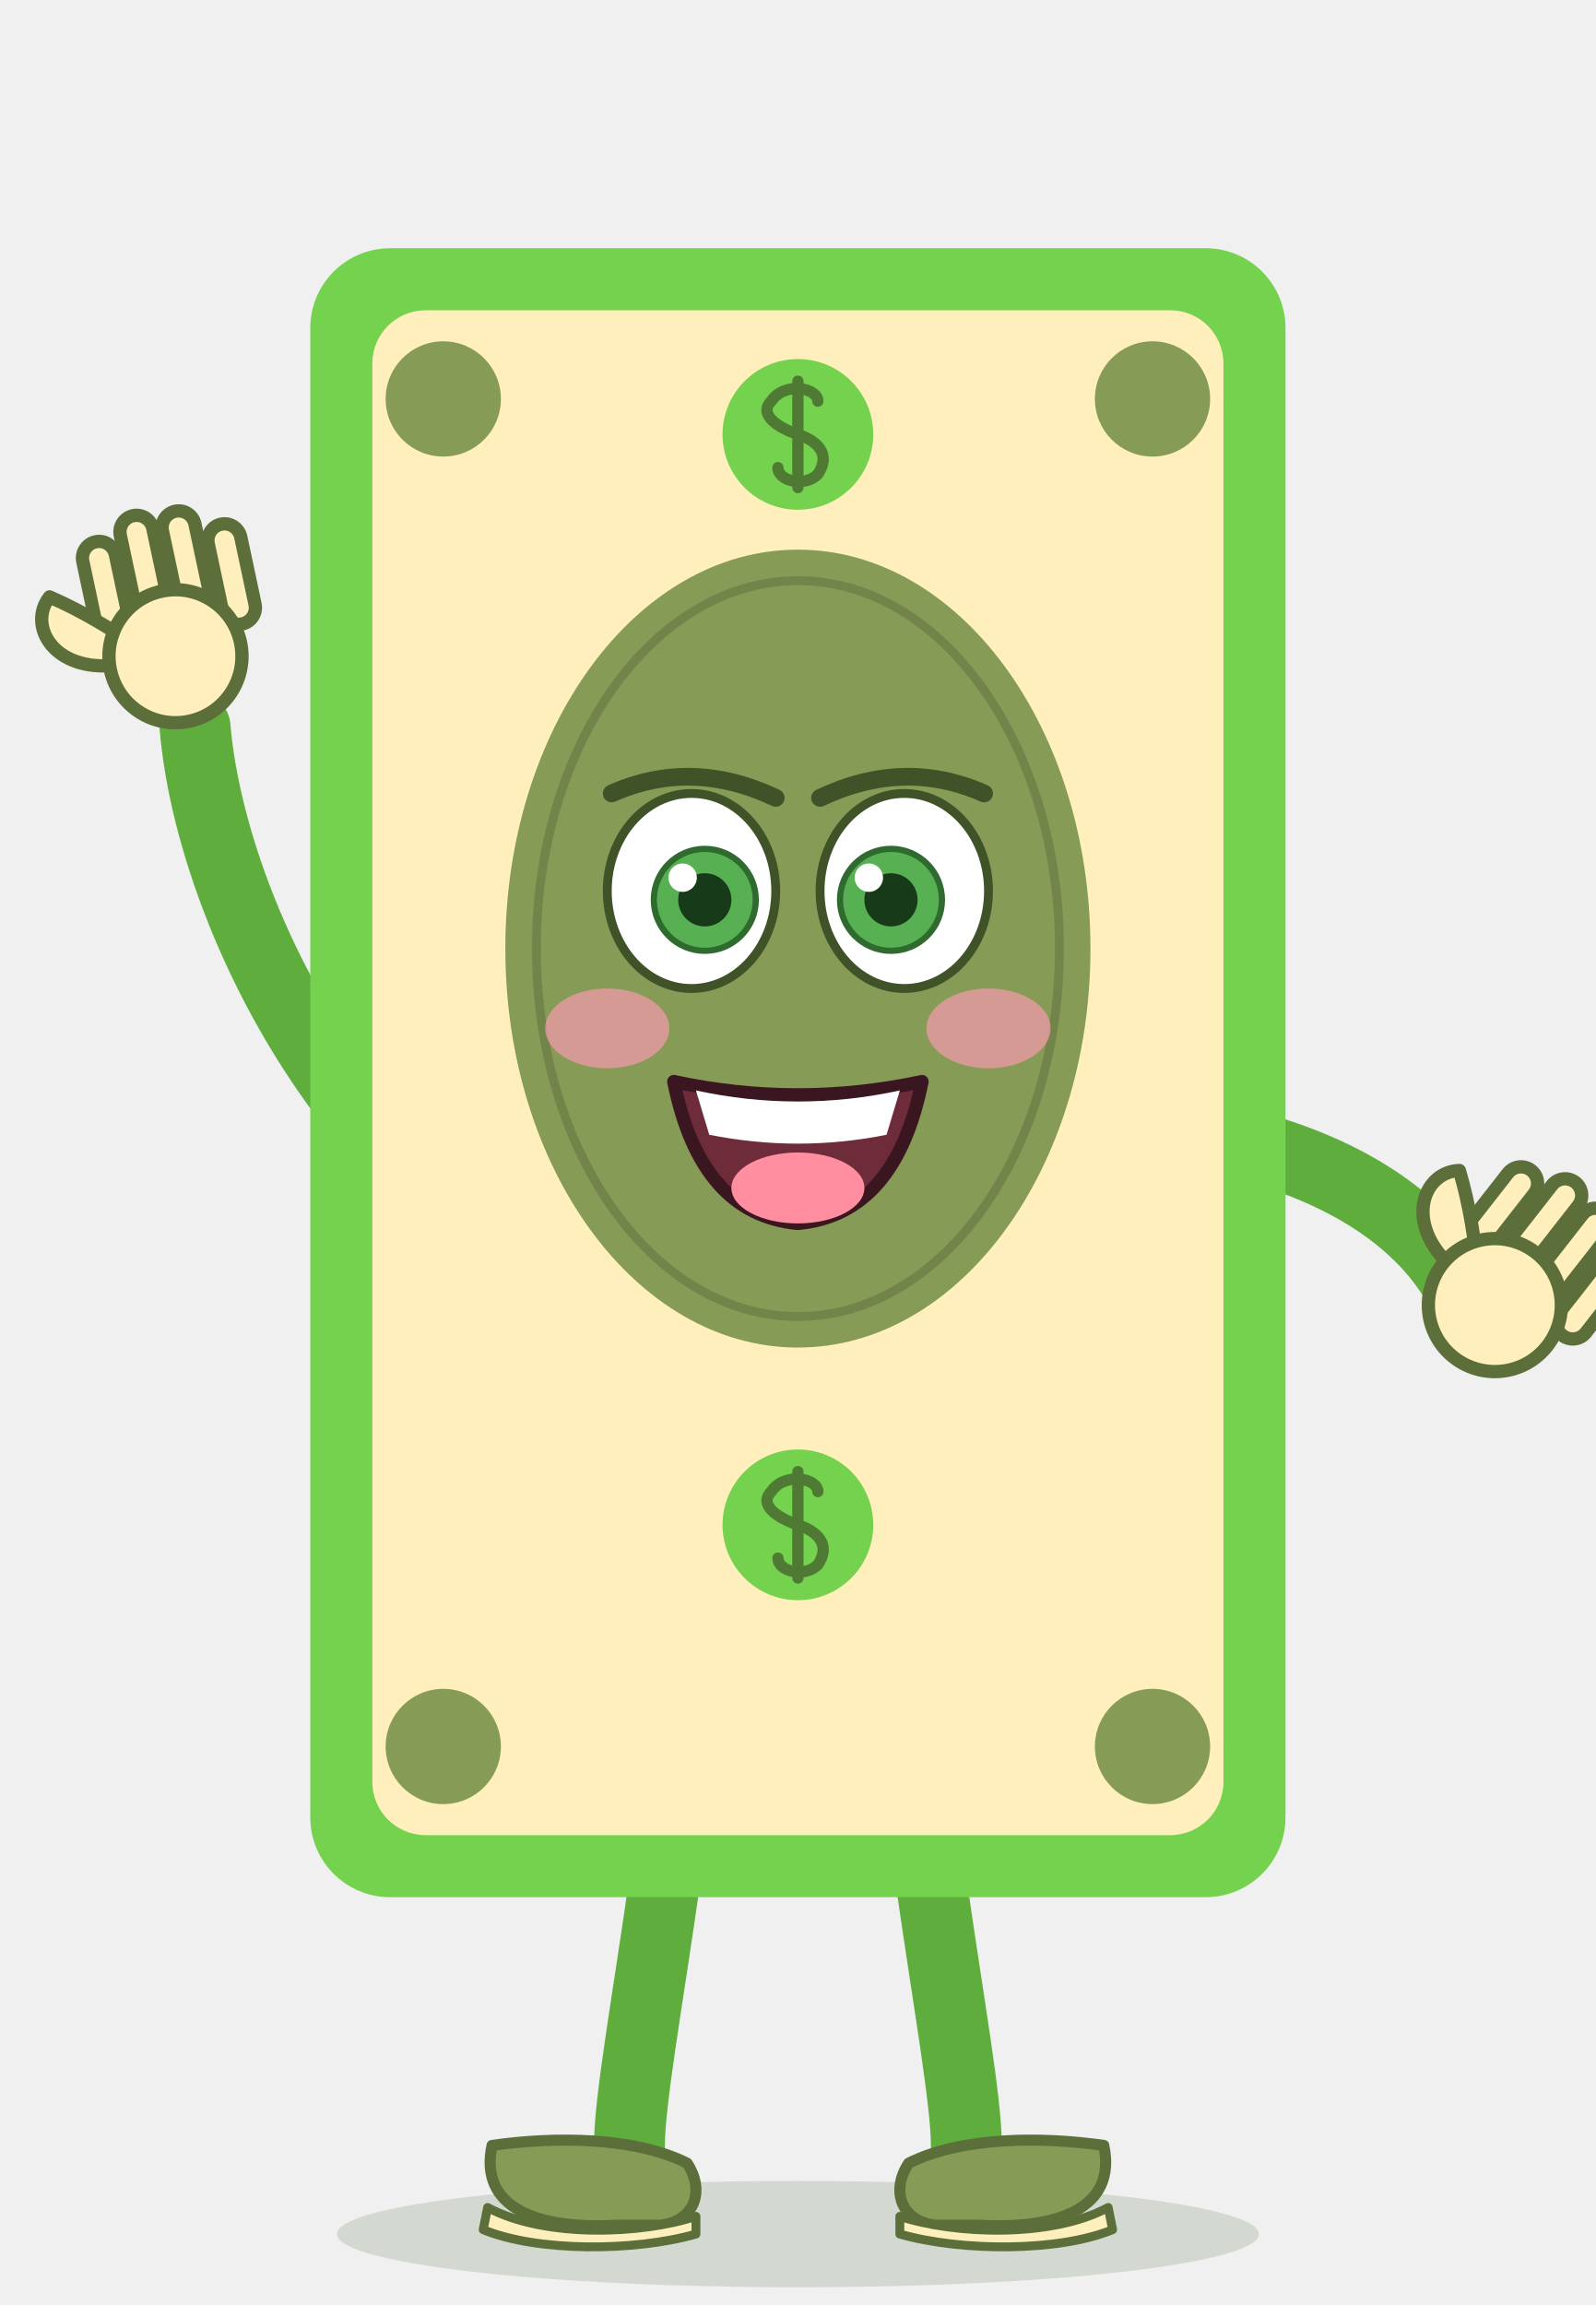
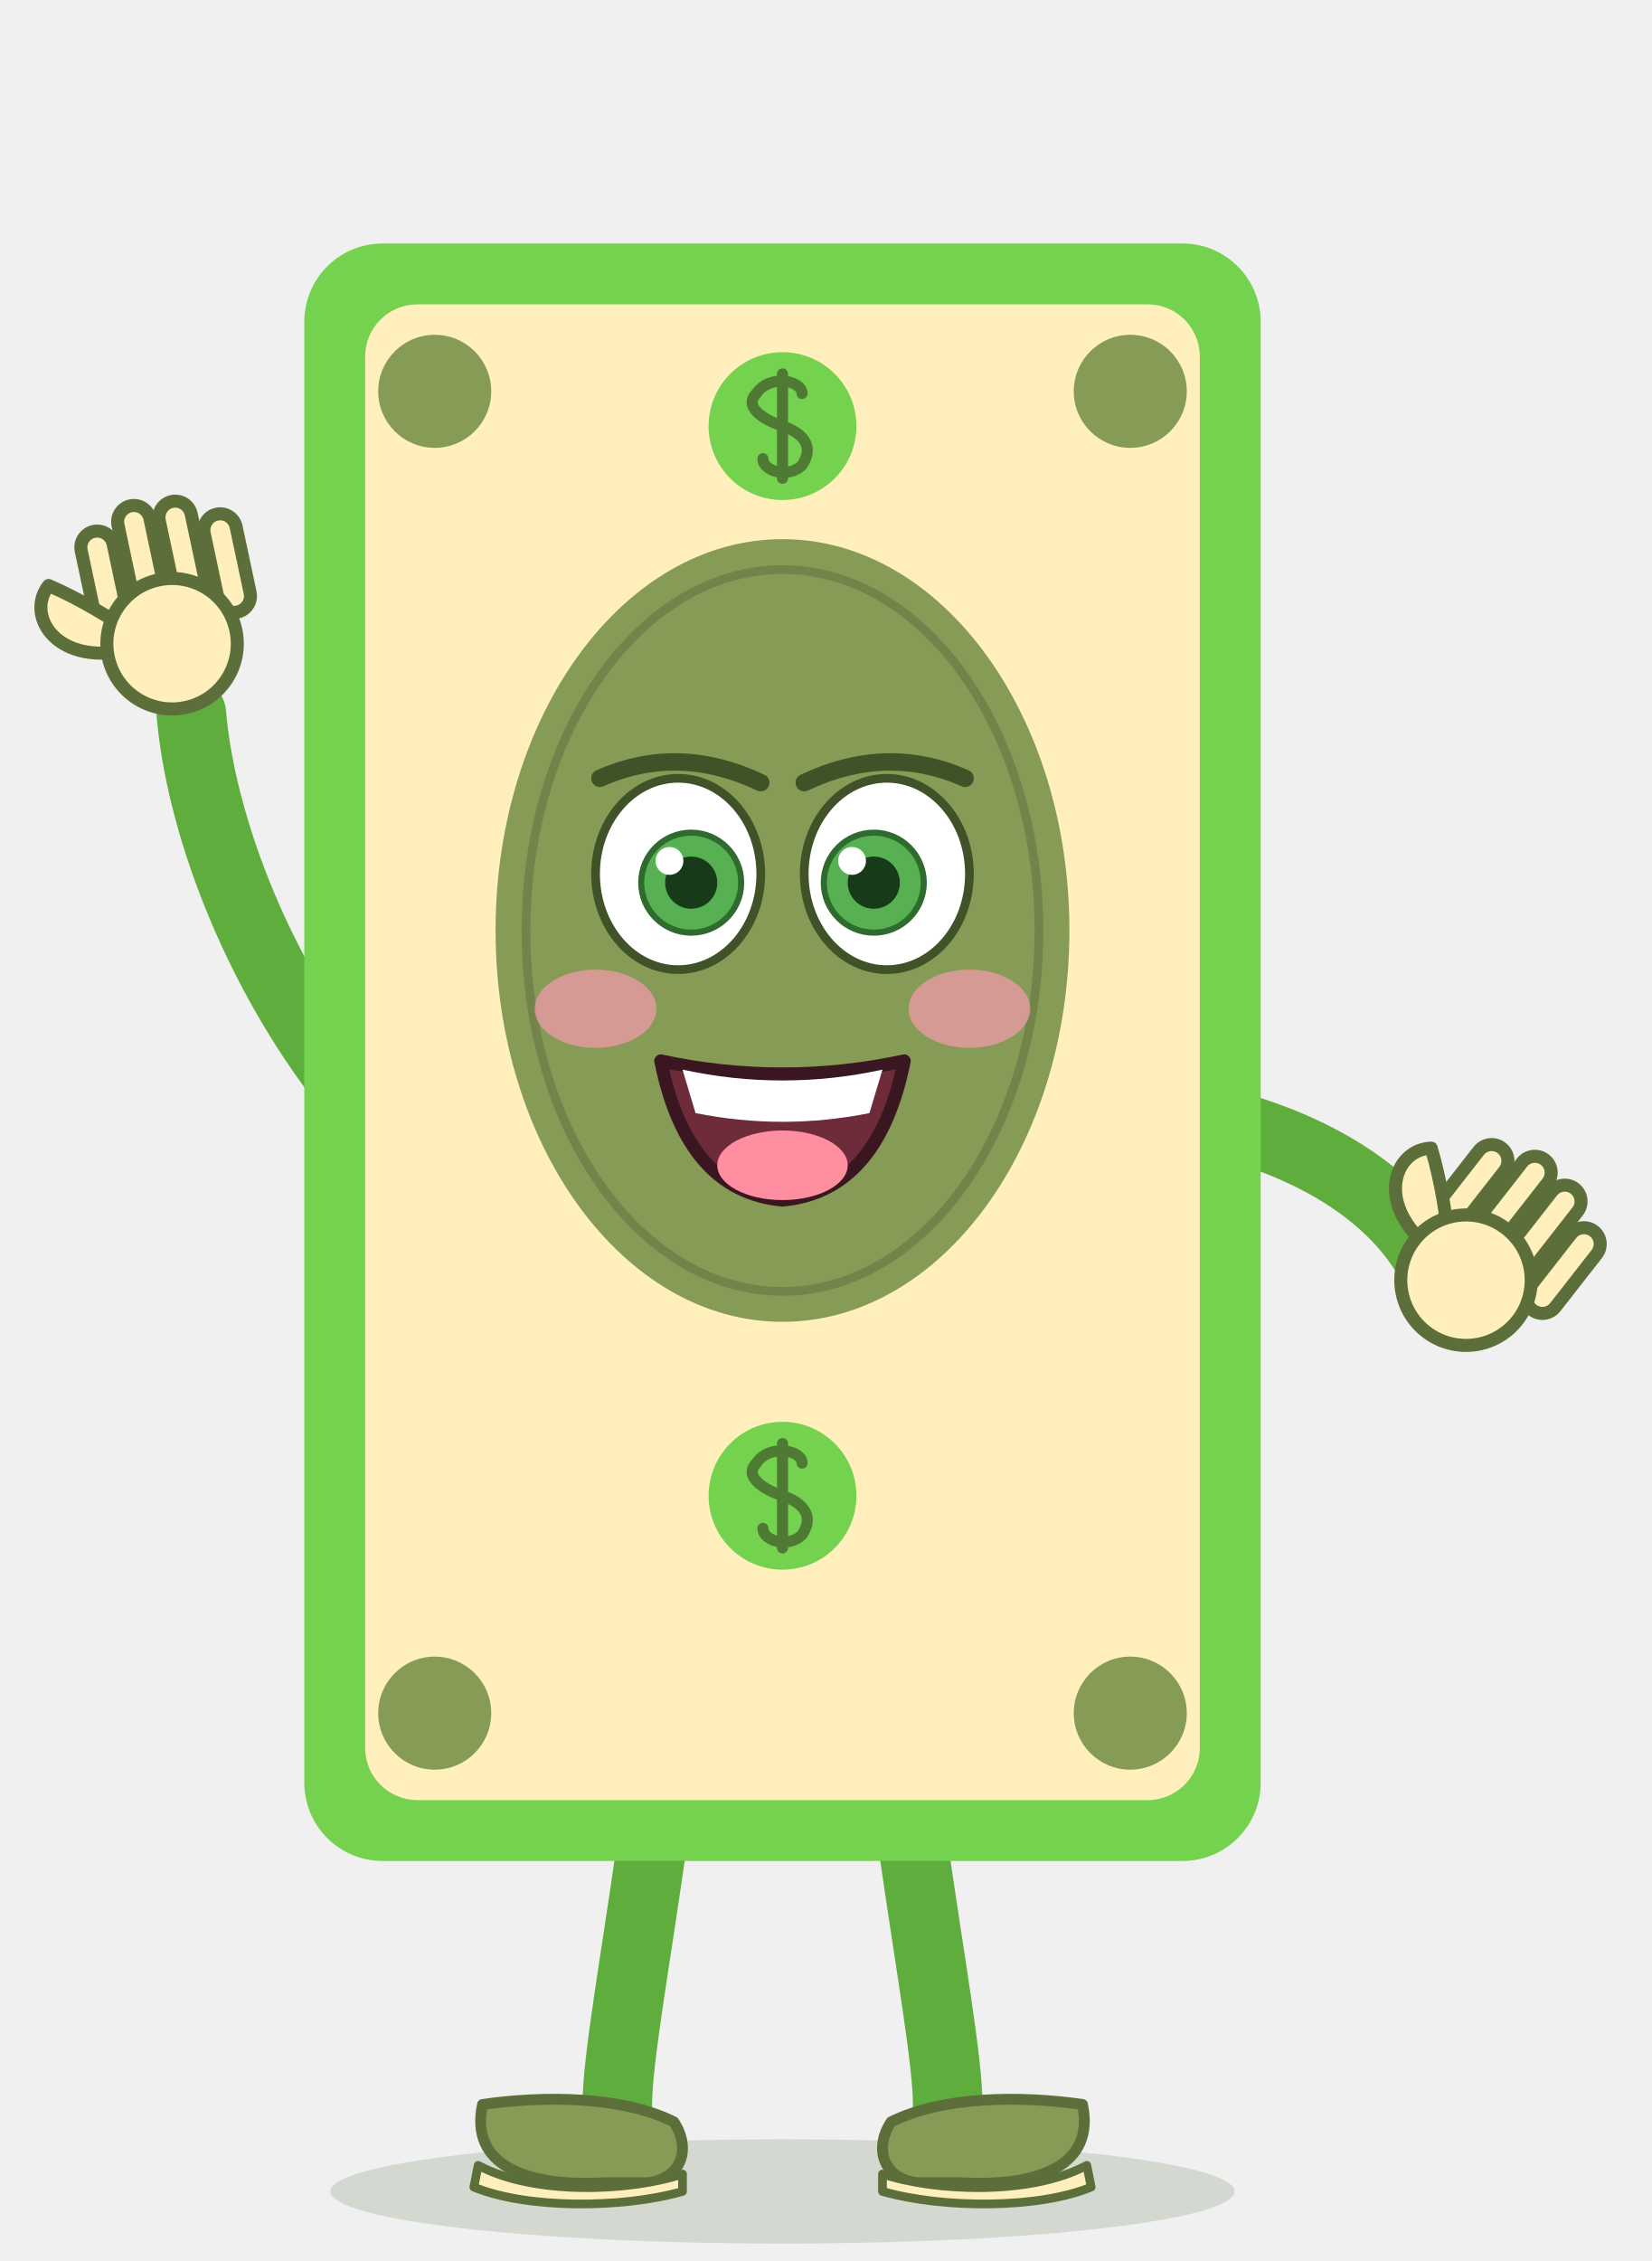
- <svg xmlns="http://www.w3.org/2000/svg" viewBox="0 0 360 520" width="360" height="520">
+ <svg xmlns="http://www.w3.org/2000/svg" viewBox="0 0 380 520" width="380" height="520">
  <g id="Richie">
    <ellipse cx="180" cy="504" rx="104" ry="12" fill="#3a5a2a" opacity="0.16" />
    <g id="legs">
      <g id="leg_left">
        <path d="M150 424 C146 452 142 474 142 484" fill="none" stroke="#5fae3d" stroke-width="16" stroke-linecap="round" />
        <g id="shoe_left" transform="translate(133 492)">
          <path d="M-22 -8 C-25 6 -12 11 6 10 L16 10 C24 9 26 2 22 -4 C10 -10 -8 -10 -22 -8 Z" fill="#869B55" stroke="#5c6f3a" stroke-width="2.5" stroke-linejoin="round" />
          <path d="M-23 6 C-10 13 12 12 24 8 L24 12 C10 16 -12 16 -24 11 Z" fill="#FFEFBC" stroke="#5c6f3a" stroke-width="2" stroke-linejoin="round" />
        </g>
      </g>
      <g id="leg_right">
        <path d="M210 424 C214 452 218 474 218 484" fill="none" stroke="#5fae3d" stroke-width="16" stroke-linecap="round" />
        <g id="shoe_right" transform="translate(227 492) scale(-1 1)">
          <path d="M-22 -8 C-25 6 -12 11 6 10 L16 10 C24 9 26 2 22 -4 C10 -10 -8 -10 -22 -8 Z" fill="#869B55" stroke="#5c6f3a" stroke-width="2.5" stroke-linejoin="round" />
          <path d="M-23 6 C-10 13 12 12 24 8 L24 12 C10 16 -12 16 -24 11 Z" fill="#FFEFBC" stroke="#5c6f3a" stroke-width="2" stroke-linejoin="round" />
        </g>
      </g>
    </g>
    <g id="arms">
      <g id="arm_left">
        <path d="M80 250 C58 222 46 188 44 164" fill="none" stroke="#5fae3d" stroke-width="16" stroke-linecap="round" />
        <g id="glove_left" transform="translate(40 150) rotate(-12)" fill="#FFEFBC" stroke="#5c6f3a" stroke-width="3" stroke-linejoin="round">
          <rect x="-16" y="-31" width="7.5" height="25" rx="3.75" />
          <rect x="-6.5" y="-35" width="7.5" height="29" rx="3.75" />
          <rect x="3" y="-34" width="7.5" height="28" rx="3.75" />
          <rect x="12.5" y="-29" width="7.5" height="23" rx="3.75" />
          <path d="M-15 -3 C-28 -5 -31 -16 -25 -21 C-18 -16 -13 -11 -9 -7 Z" />
          <circle cx="0" cy="-2" r="15" />
        </g>
      </g>
      <g id="arm_right">
        <path d="M280 258 C304 264 322 276 330 292" fill="none" stroke="#5fae3d" stroke-width="16" stroke-linecap="round" />
        <g id="glove_right" transform="translate(336 296) rotate(38)" fill="#FFEFBC" stroke="#5c6f3a" stroke-width="3" stroke-linejoin="round">
          <rect x="-16" y="-31" width="7.5" height="25" rx="3.75" />
          <rect x="-6.5" y="-35" width="7.5" height="29" rx="3.75" />
          <rect x="3" y="-34" width="7.5" height="28" rx="3.75" />
          <rect x="12.5" y="-29" width="7.5" height="23" rx="3.75" />
          <path d="M-15 -3 C-28 -5 -31 -16 -25 -21 C-18 -16 -13 -11 -9 -7 Z" />
          <circle cx="0" cy="-2" r="15" />
        </g>
      </g>
    </g>
    <g id="bill">
      <rect id="bill_body" x="70" y="56" width="220" height="372" rx="18" fill="#74D24F" />
      <rect x="84" y="70" width="192" height="344" rx="12" fill="#FFEFBC" />
      <circle cx="100" cy="90" r="13" fill="#869B55" />
      <circle cx="260" cy="90" r="13" fill="#869B55" />
      <circle cx="100" cy="394" r="13" fill="#869B55" />
      <circle cx="260" cy="394" r="13" fill="#869B55" />
      <g>
        <circle cx="180" cy="98" r="17" fill="#74D24F" />
        <g transform="translate(180 98) scale(1.5)" fill="none" stroke="#4f7a33" stroke-width="1.7" stroke-linecap="round">
          <path d="M3 -5 C3 -7 -2 -8 -4 -5 C-6 -3 -3 -1 0 0 C3 1 5 3 3 6 C1 8 -3 7 -3 5 M0 -8 L0 8" />
        </g>
      </g>
      <g>
        <circle cx="180" cy="344" r="17" fill="#74D24F" />
        <g transform="translate(180 344) scale(1.5)" fill="none" stroke="#4f7a33" stroke-width="1.7" stroke-linecap="round">
          <path d="M3 -5 C3 -7 -2 -8 -4 -5 C-6 -3 -3 -1 0 0 C3 1 5 3 3 6 C1 8 -3 7 -3 5 M0 -8 L0 8" />
        </g>
      </g>
      <ellipse id="face_oval" cx="180" cy="214" rx="66" ry="90" fill="#869B55" />
      <ellipse cx="180" cy="214" rx="59" ry="83" fill="none" stroke="#728449" stroke-width="2" />
    </g>
    <g id="face">
      <path id="brow_left" d="M138 179 Q156 171 175 180" fill="none" stroke="#3f5228" stroke-width="4" stroke-linecap="round" />
      <path id="brow_right" d="M185 180 Q204 171 222 179" fill="none" stroke="#3f5228" stroke-width="4" stroke-linecap="round" />
      <g id="eye_left">
        <ellipse cx="156" cy="201" rx="19" ry="22" fill="#ffffff" stroke="#3f5228" stroke-width="2" />
        <circle id="pupil_left" cx="159" cy="203" r="11.5" fill="#57b153" stroke="#2f6b2f" stroke-width="1.4" />
        <circle cx="159" cy="203" r="6" fill="#173a18" />
        <circle cx="154" cy="198" r="3.2" fill="#ffffff" />
      </g>
      <g id="eye_right">
        <ellipse cx="204" cy="201" rx="19" ry="22" fill="#ffffff" stroke="#3f5228" stroke-width="2" />
        <circle id="pupil_right" cx="201" cy="203" r="11.5" fill="#57b153" stroke="#2f6b2f" stroke-width="1.4" />
        <circle cx="201" cy="203" r="6" fill="#173a18" />
        <circle cx="196" cy="198" r="3.2" fill="#ffffff" />
      </g>
      <ellipse id="cheek_left" cx="137" cy="232" rx="14" ry="9" fill="#ef9aa8" opacity="0.75" />
      <ellipse id="cheek_right" cx="223" cy="232" rx="14" ry="9" fill="#ef9aa8" opacity="0.75" />
      <g id="mouth">
        <path d="M152 244 Q180 250 208 244 Q202 274 180 276 Q158 274 152 244 Z" fill="#6e2b3a" stroke="#3a1720" stroke-width="3" stroke-linejoin="round" />
        <path d="M157 246 Q180 251 203 246 L200 256 Q180 260 160 256 Z" fill="#ffffff" />
        <ellipse cx="180" cy="268" rx="15" ry="8" fill="#ff8fa0" />
      </g>
    </g>
  </g>
</svg>
